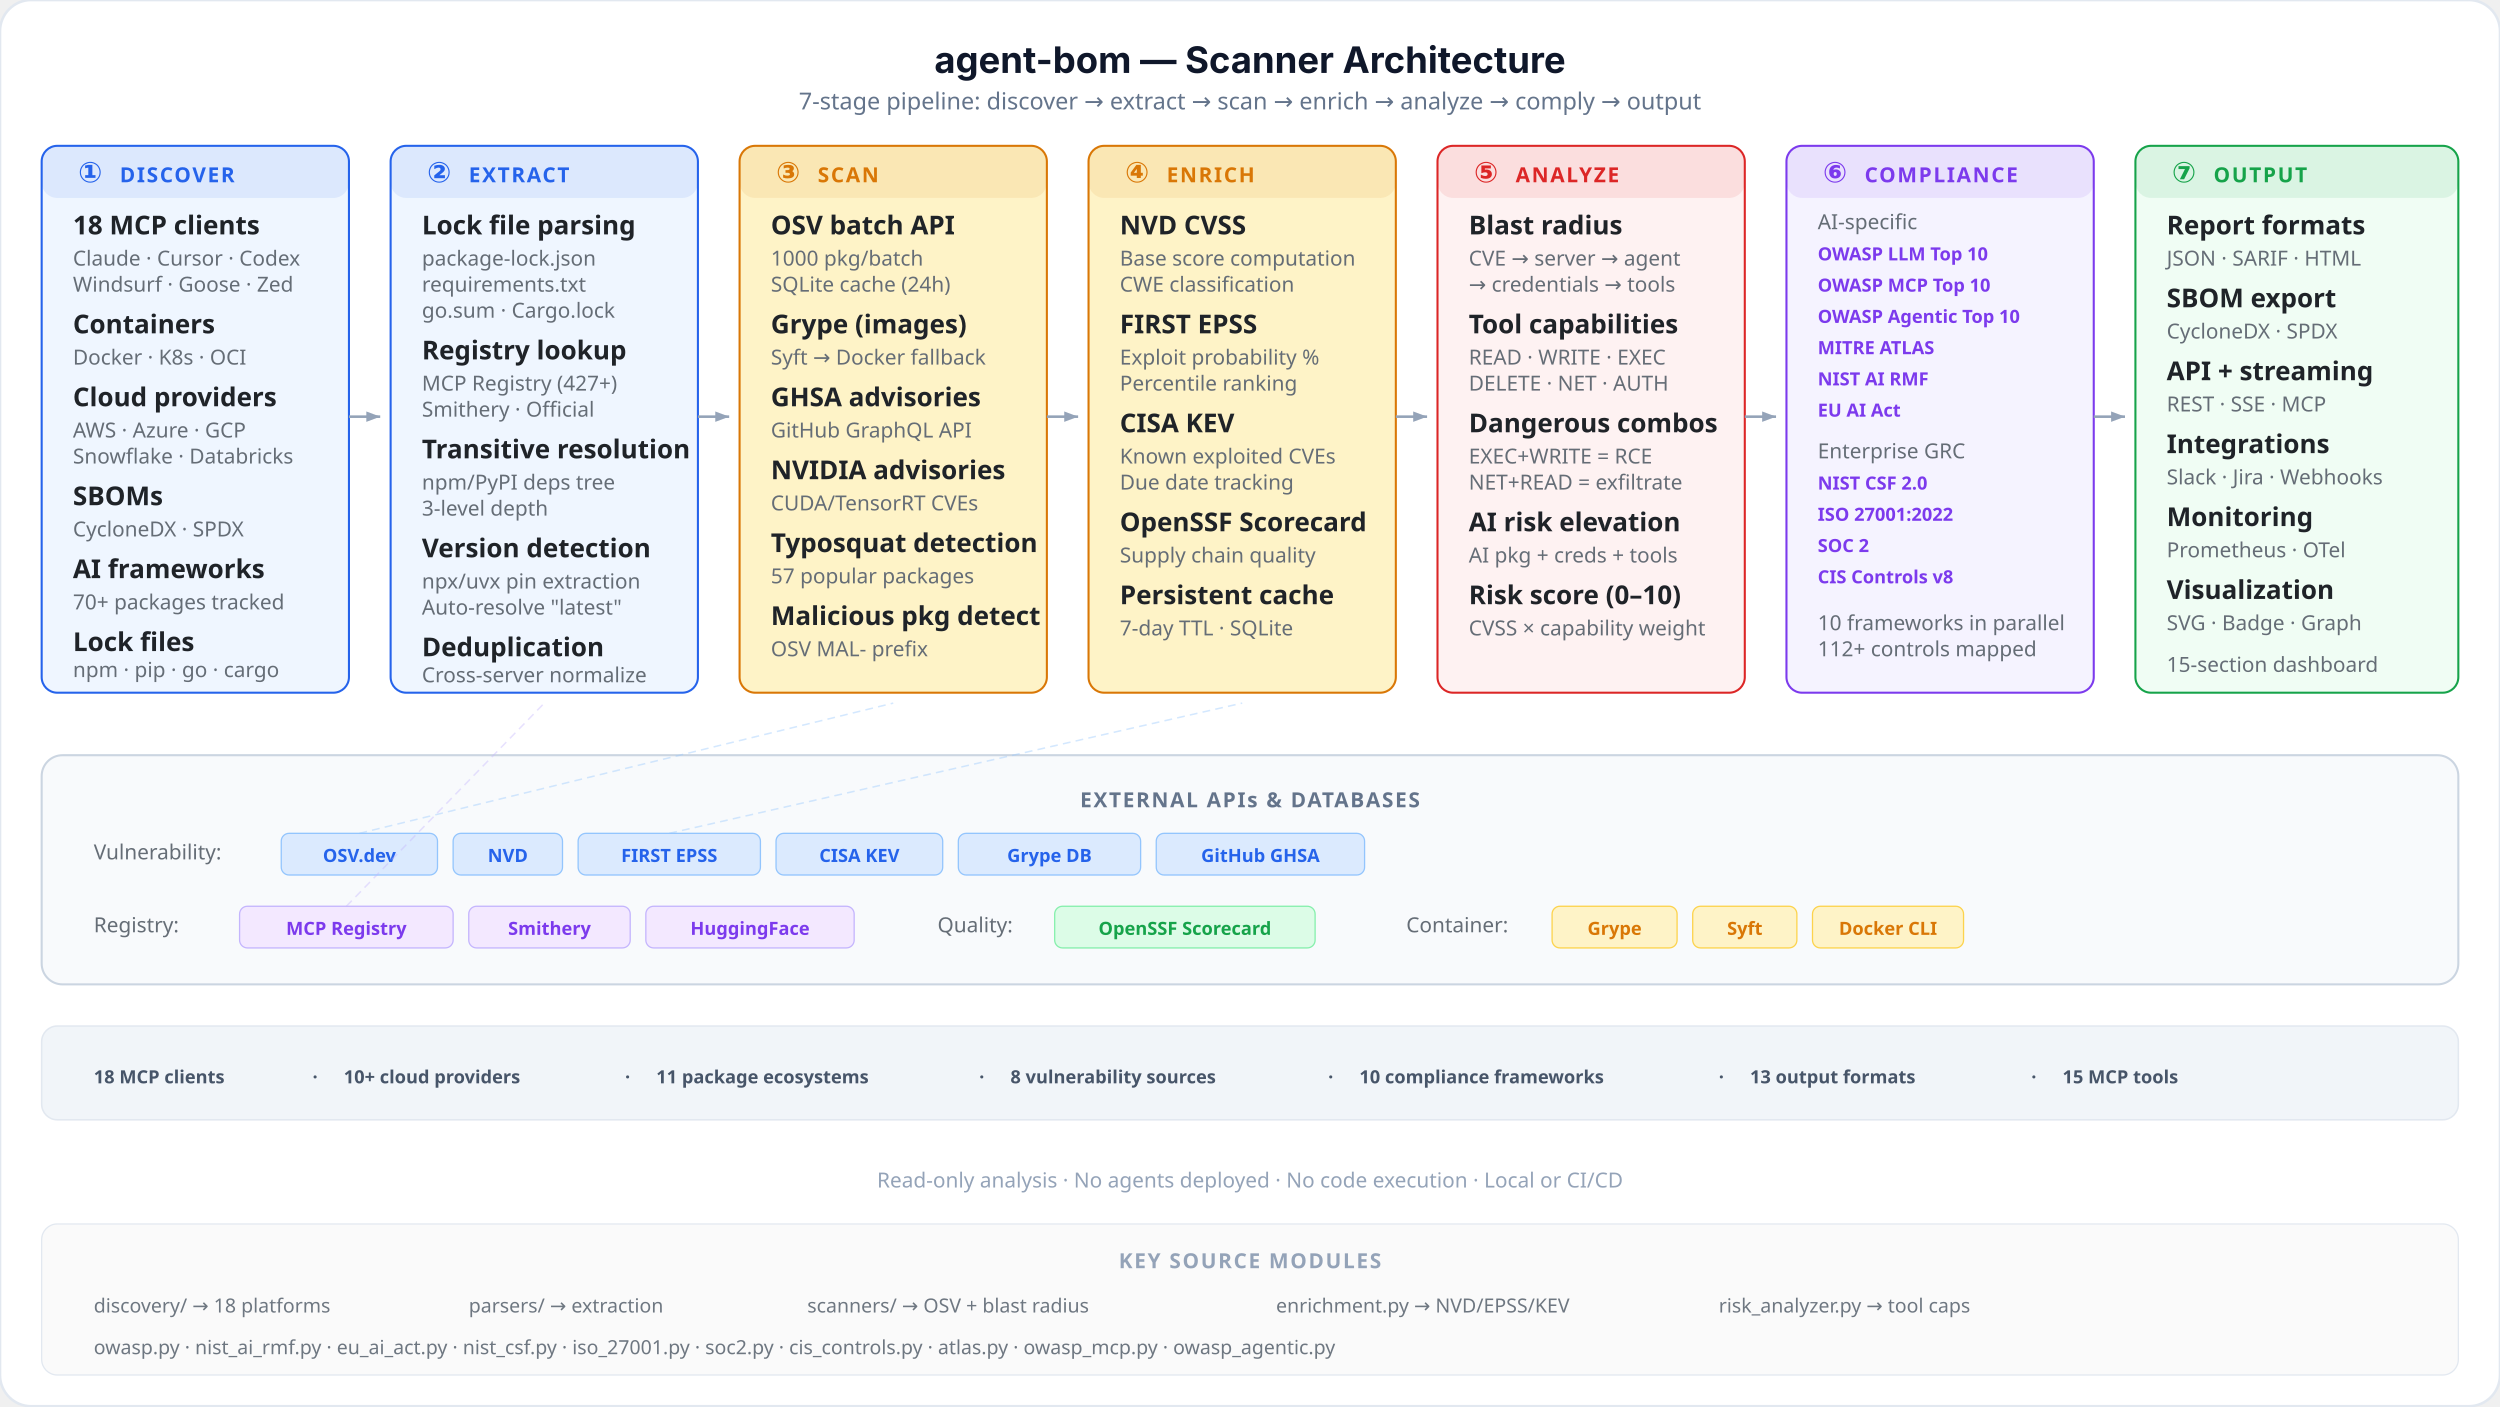
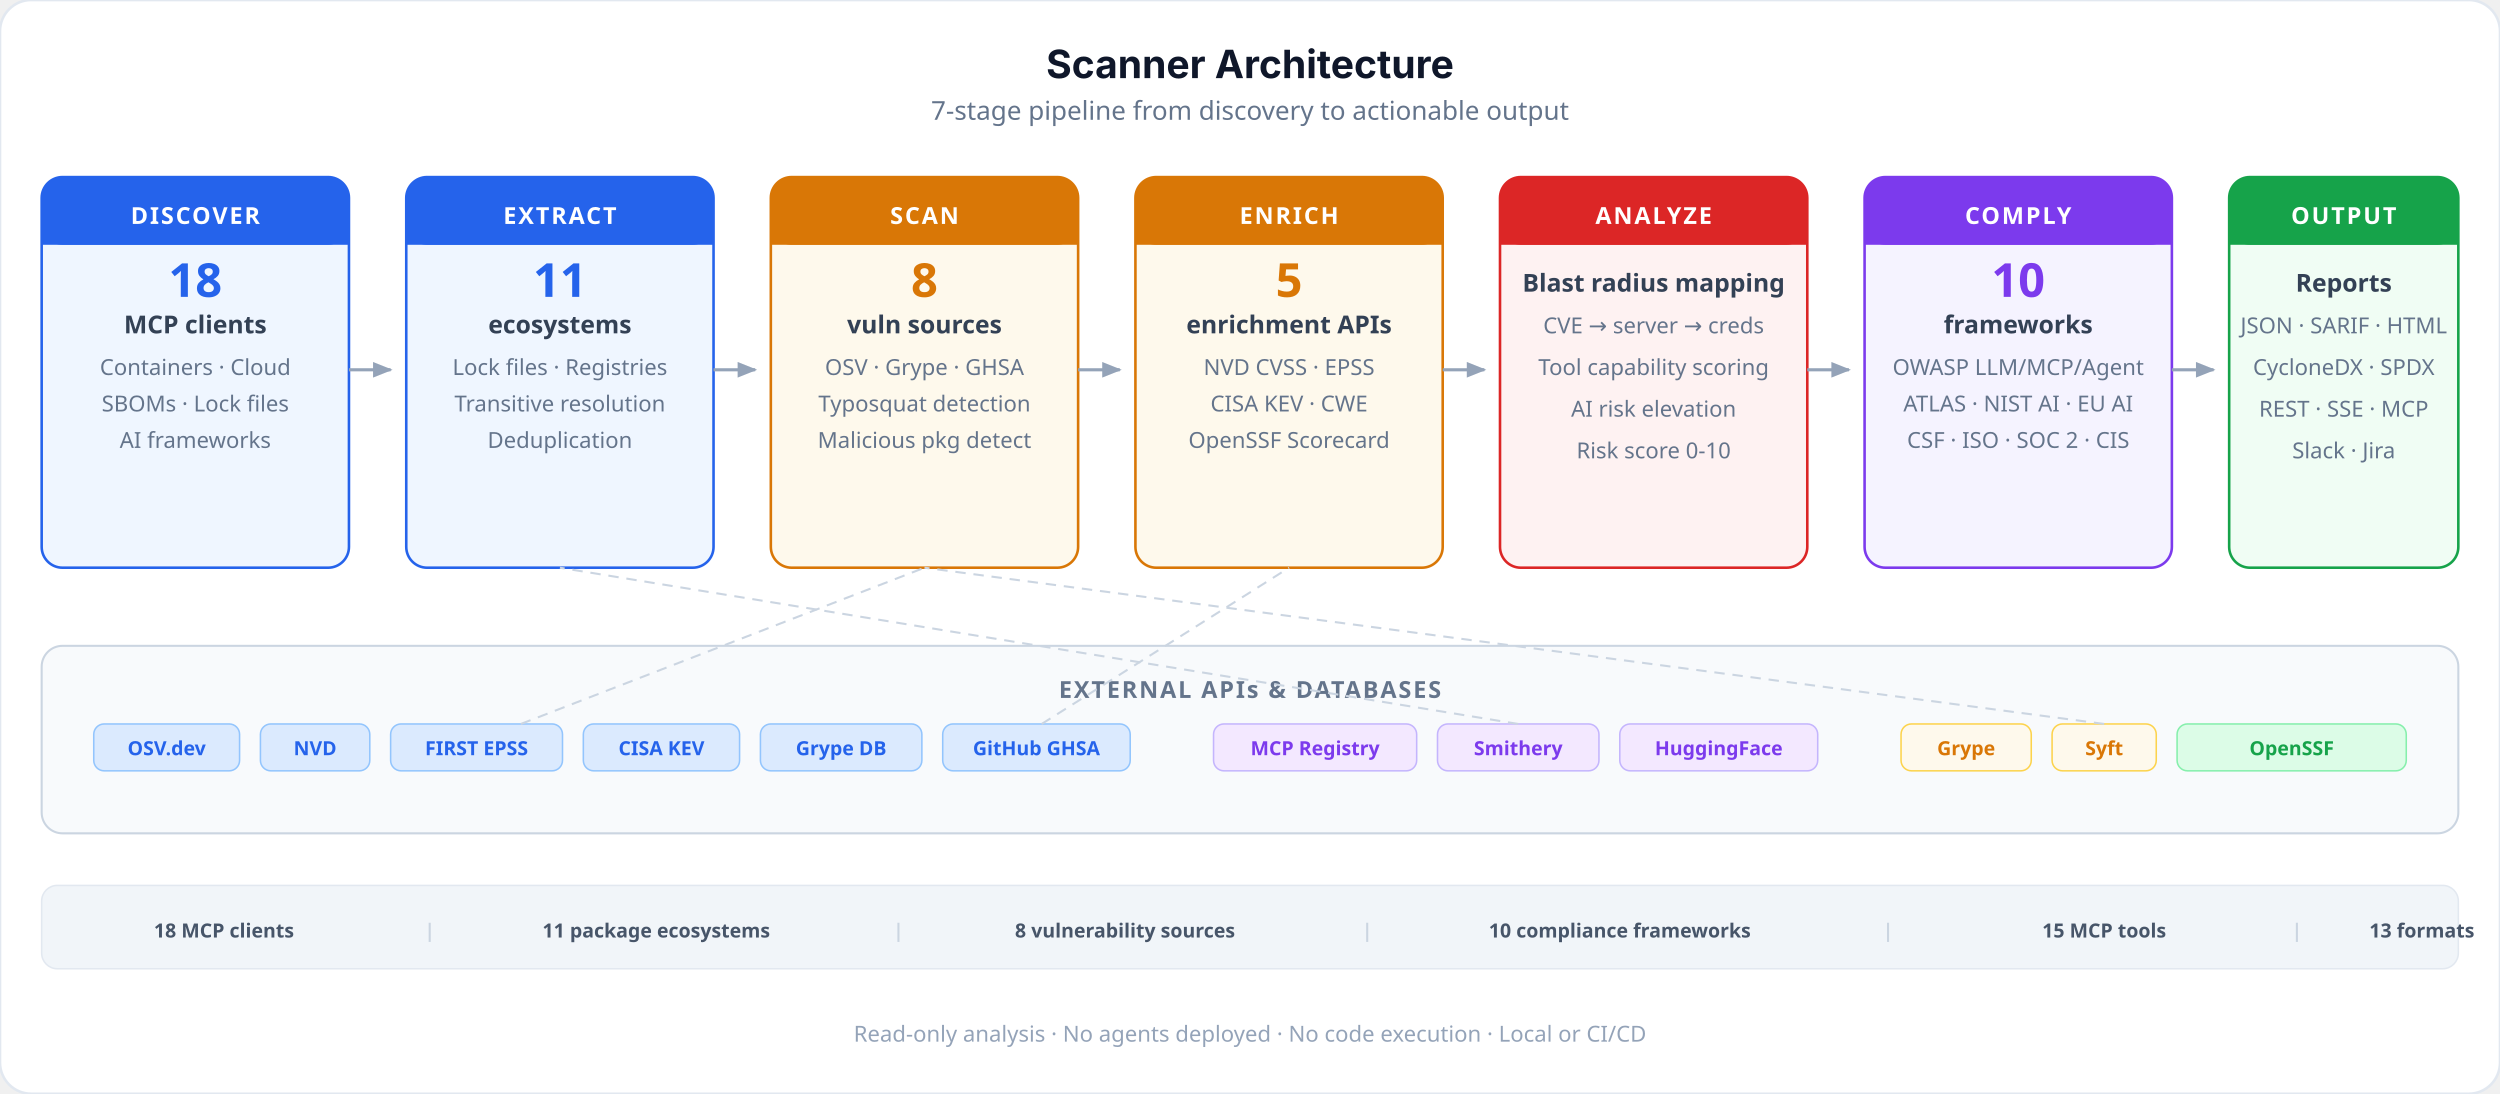
- <svg xmlns="http://www.w3.org/2000/svg" viewBox="0 0 960 540" fill="none">
+ <svg xmlns="http://www.w3.org/2000/svg" viewBox="0 0 960 420" fill="none">
  <style>
-     .title { font: 700 14px system-ui, -apple-system, sans-serif; fill: #0f172a; }
-     .subtitle { font: 400 9px system-ui, sans-serif; fill: #64748b; }
-     .phase { font: 700 8px system-ui, sans-serif; letter-spacing: 0.08em; }
-     .label { font: 600 10px system-ui, sans-serif; fill: #1f2328; }
-     .sub { font: 400 8px system-ui, sans-serif; fill: #656d76; }
-     .badge { font: 600 7px system-ui, sans-serif; }
-     .api-label { font: 500 7.5px system-ui, sans-serif; fill: #6e7781; }
-     .note { font: 400 8px system-ui, sans-serif; fill: #94a3b8; }
-     .num { font: 700 11px system-ui, sans-serif; }
+     .title { font: 700 15px system-ui, -apple-system, sans-serif; fill: #0f172a; }
+     .subtitle { font: 400 10px system-ui, sans-serif; fill: #64748b; }
+     .phase { font: 700 9px system-ui, sans-serif; letter-spacing: 0.08em; }
+     .label { font: 600 9.5px system-ui, sans-serif; fill: #334155; }
+     .sub { font: 400 8.5px system-ui, sans-serif; fill: #64748b; }
+     .badge { font: 600 7.5px system-ui, sans-serif; }
+     .note { font: 400 8.5px system-ui, sans-serif; fill: #94a3b8; }
+     .num { font: 700 18px system-ui, sans-serif; }
  </style>
  <defs>
-     <marker id="arrow" viewBox="0 0 8 6" refX="8" refY="3" markerWidth="6" markerHeight="4" orient="auto">
-       <path d="M0 0L8 3L0 6Z" fill="#94a3b8" />
+     <marker id="arr" viewBox="0 0 10 8" refX="9" refY="4" markerWidth="7" markerHeight="5" orient="auto">
+       <path d="M0 0L10 4L0 8Z" fill="#94a3b8" />
    </marker>
-     <marker id="arrow-b" viewBox="0 0 8 6" refX="8" refY="3" markerWidth="6" markerHeight="4" orient="auto">
-       <path d="M0 0L8 3L0 6Z" fill="#2563eb" />
-     </marker>
-     <marker id="arrow-p" viewBox="0 0 8 6" refX="8" refY="3" markerWidth="6" markerHeight="4" orient="auto">
-       <path d="M0 0L8 3L0 6Z" fill="#7c3aed" />
+     <marker id="arr-up" viewBox="0 0 8 10" refX="4" refY="0" markerWidth="6" markerHeight="7" orient="auto">
+       <path d="M0 10L4 0L8 10Z" fill="#cbd5e1" />
    </marker>
  </defs>
-   <rect width="960" height="540" rx="12" fill="#ffffff" stroke="#e2e8f0" stroke-width="1" />
-   <text x="480" y="28" text-anchor="middle" class="title">agent-bom — Scanner Architecture</text>
-   <text x="480" y="42" text-anchor="middle" class="subtitle">7-stage pipeline: discover → extract → scan → enrich → analyze → comply → output</text>
-   <rect x="16" y="56" width="118" height="210" rx="6" fill="#eff6ff" stroke="#2563eb" stroke-width="0.8" />
-   <rect x="16" y="56" width="118" height="20" rx="6" fill="#2563eb" opacity="0.1" />
-   <text x="30" y="70" class="num" fill="#2563eb">①</text>
-   <text x="46" y="70" class="phase" fill="#2563eb">DISCOVER</text>
-   <text x="28" y="90" class="label">18 MCP clients</text>
-   <text x="28" y="102" class="sub">Claude · Cursor · Codex</text>
-   <text x="28" y="112" class="sub">Windsurf · Goose · Zed</text>
-   <text x="28" y="128" class="label">Containers</text>
-   <text x="28" y="140" class="sub">Docker · K8s · OCI</text>
-   <text x="28" y="156" class="label">Cloud providers</text>
-   <text x="28" y="168" class="sub">AWS · Azure · GCP</text>
-   <text x="28" y="178" class="sub">Snowflake · Databricks</text>
-   <text x="28" y="194" class="label">SBOMs</text>
-   <text x="28" y="206" class="sub">CycloneDX · SPDX</text>
-   <text x="28" y="222" class="label">AI frameworks</text>
-   <text x="28" y="234" class="sub">70+ packages tracked</text>
-   <text x="28" y="250" class="label">Lock files</text>
-   <text x="28" y="260" class="sub">npm · pip · go · cargo</text>
-   <line x1="134" y1="160" x2="146" y2="160" stroke="#94a3b8" stroke-width="1" marker-end="url(#arrow)" />
-   <rect x="150" y="56" width="118" height="210" rx="6" fill="#eff6ff" stroke="#2563eb" stroke-width="0.8" />
-   <rect x="150" y="56" width="118" height="20" rx="6" fill="#2563eb" opacity="0.1" />
-   <text x="164" y="70" class="num" fill="#2563eb">②</text>
-   <text x="180" y="70" class="phase" fill="#2563eb">EXTRACT</text>
-   <text x="162" y="90" class="label">Lock file parsing</text>
-   <text x="162" y="102" class="sub">package-lock.json</text>
-   <text x="162" y="112" class="sub">requirements.txt</text>
-   <text x="162" y="122" class="sub">go.sum · Cargo.lock</text>
-   <text x="162" y="138" class="label">Registry lookup</text>
-   <text x="162" y="150" class="sub">MCP Registry (427+)</text>
-   <text x="162" y="160" class="sub">Smithery · Official</text>
-   <text x="162" y="176" class="label">Transitive resolution</text>
-   <text x="162" y="188" class="sub">npm/PyPI deps tree</text>
-   <text x="162" y="198" class="sub">3-level depth</text>
-   <text x="162" y="214" class="label">Version detection</text>
-   <text x="162" y="226" class="sub">npx/uvx pin extraction</text>
-   <text x="162" y="236" class="sub">Auto-resolve "latest"</text>
-   <text x="162" y="252" class="label">Deduplication</text>
-   <text x="162" y="262" class="sub">Cross-server normalize</text>
-   <line x1="268" y1="160" x2="280" y2="160" stroke="#94a3b8" stroke-width="1" marker-end="url(#arrow)" />
-   <rect x="284" y="56" width="118" height="210" rx="6" fill="#fef3c7" stroke="#d97706" stroke-width="0.8" />
-   <rect x="284" y="56" width="118" height="20" rx="6" fill="#d97706" opacity="0.1" />
-   <text x="298" y="70" class="num" fill="#d97706">③</text>
-   <text x="314" y="70" class="phase" fill="#d97706">SCAN</text>
-   <text x="296" y="90" class="label">OSV batch API</text>
-   <text x="296" y="102" class="sub">1000 pkg/batch</text>
-   <text x="296" y="112" class="sub">SQLite cache (24h)</text>
-   <text x="296" y="128" class="label">Grype (images)</text>
-   <text x="296" y="140" class="sub">Syft → Docker fallback</text>
-   <text x="296" y="156" class="label">GHSA advisories</text>
-   <text x="296" y="168" class="sub">GitHub GraphQL API</text>
-   <text x="296" y="184" class="label">NVIDIA advisories</text>
-   <text x="296" y="196" class="sub">CUDA/TensorRT CVEs</text>
-   <text x="296" y="212" class="label">Typosquat detection</text>
-   <text x="296" y="224" class="sub">57 popular packages</text>
-   <text x="296" y="240" class="label">Malicious pkg detect</text>
-   <text x="296" y="252" class="sub">OSV MAL- prefix</text>
-   <line x1="402" y1="160" x2="414" y2="160" stroke="#94a3b8" stroke-width="1" marker-end="url(#arrow)" />
-   <rect x="418" y="56" width="118" height="210" rx="6" fill="#fef3c7" stroke="#d97706" stroke-width="0.8" />
-   <rect x="418" y="56" width="118" height="20" rx="6" fill="#d97706" opacity="0.1" />
-   <text x="432" y="70" class="num" fill="#d97706">④</text>
-   <text x="448" y="70" class="phase" fill="#d97706">ENRICH</text>
-   <text x="430" y="90" class="label">NVD CVSS</text>
-   <text x="430" y="102" class="sub">Base score computation</text>
-   <text x="430" y="112" class="sub">CWE classification</text>
-   <text x="430" y="128" class="label">FIRST EPSS</text>
-   <text x="430" y="140" class="sub">Exploit probability %</text>
-   <text x="430" y="150" class="sub">Percentile ranking</text>
-   <text x="430" y="166" class="label">CISA KEV</text>
-   <text x="430" y="178" class="sub">Known exploited CVEs</text>
-   <text x="430" y="188" class="sub">Due date tracking</text>
-   <text x="430" y="204" class="label">OpenSSF Scorecard</text>
-   <text x="430" y="216" class="sub">Supply chain quality</text>
-   <text x="430" y="232" class="label">Persistent cache</text>
-   <text x="430" y="244" class="sub">7-day TTL · SQLite</text>
-   <line x1="536" y1="160" x2="548" y2="160" stroke="#94a3b8" stroke-width="1" marker-end="url(#arrow)" />
-   <rect x="552" y="56" width="118" height="210" rx="6" fill="#fef2f2" stroke="#dc2626" stroke-width="0.8" />
-   <rect x="552" y="56" width="118" height="20" rx="6" fill="#dc2626" opacity="0.1" />
-   <text x="566" y="70" class="num" fill="#dc2626">⑤</text>
-   <text x="582" y="70" class="phase" fill="#dc2626">ANALYZE</text>
-   <text x="564" y="90" class="label">Blast radius</text>
-   <text x="564" y="102" class="sub">CVE → server → agent</text>
-   <text x="564" y="112" class="sub">→ credentials → tools</text>
-   <text x="564" y="128" class="label">Tool capabilities</text>
-   <text x="564" y="140" class="sub">READ · WRITE · EXEC</text>
-   <text x="564" y="150" class="sub">DELETE · NET · AUTH</text>
-   <text x="564" y="166" class="label">Dangerous combos</text>
-   <text x="564" y="178" class="sub">EXEC+WRITE = RCE</text>
-   <text x="564" y="188" class="sub">NET+READ = exfiltrate</text>
-   <text x="564" y="204" class="label">AI risk elevation</text>
-   <text x="564" y="216" class="sub">AI pkg + creds + tools</text>
-   <text x="564" y="232" class="label">Risk score (0–10)</text>
-   <text x="564" y="244" class="sub">CVSS × capability weight</text>
-   <line x1="670" y1="160" x2="682" y2="160" stroke="#94a3b8" stroke-width="1" marker-end="url(#arrow)" />
-   <rect x="686" y="56" width="118" height="210" rx="6" fill="#f5f3ff" stroke="#7c3aed" stroke-width="0.8" />
-   <rect x="686" y="56" width="118" height="20" rx="6" fill="#7c3aed" opacity="0.1" />
-   <text x="700" y="70" class="num" fill="#7c3aed">⑥</text>
-   <text x="716" y="70" class="phase" fill="#7c3aed">COMPLIANCE</text>
-   <text x="698" y="88" class="sub" fill="#7c3aed">AI-specific</text>
-   <text x="698" y="100" class="badge" fill="#7c3aed">OWASP LLM Top 10</text>
-   <text x="698" y="112" class="badge" fill="#7c3aed">OWASP MCP Top 10</text>
-   <text x="698" y="124" class="badge" fill="#7c3aed">OWASP Agentic Top 10</text>
-   <text x="698" y="136" class="badge" fill="#7c3aed">MITRE ATLAS</text>
-   <text x="698" y="148" class="badge" fill="#7c3aed">NIST AI RMF</text>
-   <text x="698" y="160" class="badge" fill="#7c3aed">EU AI Act</text>
-   <text x="698" y="176" class="sub" fill="#7c3aed">Enterprise GRC</text>
-   <text x="698" y="188" class="badge" fill="#7c3aed">NIST CSF 2.0</text>
-   <text x="698" y="200" class="badge" fill="#7c3aed">ISO 27001:2022</text>
-   <text x="698" y="212" class="badge" fill="#7c3aed">SOC 2</text>
-   <text x="698" y="224" class="badge" fill="#7c3aed">CIS Controls v8</text>
-   <text x="698" y="242" class="sub">10 frameworks in parallel</text>
-   <text x="698" y="252" class="sub">112+ controls mapped</text>
-   <line x1="804" y1="160" x2="816" y2="160" stroke="#94a3b8" stroke-width="1" marker-end="url(#arrow)" />
-   <rect x="820" y="56" width="124" height="210" rx="6" fill="#f0fdf4" stroke="#16a34a" stroke-width="0.8" />
-   <rect x="820" y="56" width="124" height="20" rx="6" fill="#16a34a" opacity="0.1" />
-   <text x="834" y="70" class="num" fill="#16a34a">⑦</text>
-   <text x="850" y="70" class="phase" fill="#16a34a">OUTPUT</text>
-   <text x="832" y="90" class="label">Report formats</text>
-   <text x="832" y="102" class="sub">JSON · SARIF · HTML</text>
-   <text x="832" y="118" class="label">SBOM export</text>
-   <text x="832" y="130" class="sub">CycloneDX · SPDX</text>
-   <text x="832" y="146" class="label">API + streaming</text>
-   <text x="832" y="158" class="sub">REST · SSE · MCP</text>
-   <text x="832" y="174" class="label">Integrations</text>
-   <text x="832" y="186" class="sub">Slack · Jira · Webhooks</text>
-   <text x="832" y="202" class="label">Monitoring</text>
-   <text x="832" y="214" class="sub">Prometheus · OTel</text>
-   <text x="832" y="230" class="label">Visualization</text>
-   <text x="832" y="242" class="sub">SVG · Badge · Graph</text>
-   <text x="832" y="258" class="sub">15-section dashboard</text>
-   <rect x="16" y="290" width="928" height="88" rx="8" fill="#f8fafc" stroke="#cbd5e1" stroke-width="0.8" />
-   <text x="480" y="310" text-anchor="middle" class="phase" fill="#64748b">EXTERNAL APIs &amp; DATABASES</text>
-   <text x="36" y="330" class="sub" fill="#475569">Vulnerability:</text>
-   <rect x="108" y="320" width="60" height="16" rx="3" fill="#dbeafe" stroke="#93c5fd" stroke-width="0.5" />
-   <text x="138" y="331" text-anchor="middle" class="badge" fill="#2563eb">OSV.dev</text>
-   <rect x="174" y="320" width="42" height="16" rx="3" fill="#dbeafe" stroke="#93c5fd" stroke-width="0.5" />
-   <text x="195" y="331" text-anchor="middle" class="badge" fill="#2563eb">NVD</text>
-   <rect x="222" y="320" width="70" height="16" rx="3" fill="#dbeafe" stroke="#93c5fd" stroke-width="0.5" />
-   <text x="257" y="331" text-anchor="middle" class="badge" fill="#2563eb">FIRST EPSS</text>
-   <rect x="298" y="320" width="64" height="16" rx="3" fill="#dbeafe" stroke="#93c5fd" stroke-width="0.5" />
-   <text x="330" y="331" text-anchor="middle" class="badge" fill="#2563eb">CISA KEV</text>
-   <rect x="368" y="320" width="70" height="16" rx="3" fill="#dbeafe" stroke="#93c5fd" stroke-width="0.5" />
-   <text x="403" y="331" text-anchor="middle" class="badge" fill="#2563eb">Grype DB</text>
-   <rect x="444" y="320" width="80" height="16" rx="3" fill="#dbeafe" stroke="#93c5fd" stroke-width="0.5" />
-   <text x="484" y="331" text-anchor="middle" class="badge" fill="#2563eb">GitHub GHSA</text>
-   <text x="36" y="358" class="sub" fill="#475569">Registry:</text>
-   <rect x="92" y="348" width="82" height="16" rx="3" fill="#f3e8ff" stroke="#c4b5fd" stroke-width="0.5" />
-   <text x="133" y="359" text-anchor="middle" class="badge" fill="#7c3aed">MCP Registry</text>
-   <rect x="180" y="348" width="62" height="16" rx="3" fill="#f3e8ff" stroke="#c4b5fd" stroke-width="0.5" />
-   <text x="211" y="359" text-anchor="middle" class="badge" fill="#7c3aed">Smithery</text>
-   <rect x="248" y="348" width="80" height="16" rx="3" fill="#f3e8ff" stroke="#c4b5fd" stroke-width="0.5" />
-   <text x="288" y="359" text-anchor="middle" class="badge" fill="#7c3aed">HuggingFace</text>
-   <text x="360" y="358" class="sub" fill="#475569">Quality:</text>
-   <rect x="405" y="348" width="100" height="16" rx="3" fill="#dcfce7" stroke="#86efac" stroke-width="0.5" />
-   <text x="455" y="359" text-anchor="middle" class="badge" fill="#16a34a">OpenSSF Scorecard</text>
-   <text x="540" y="358" class="sub" fill="#475569">Container:</text>
-   <rect x="596" y="348" width="48" height="16" rx="3" fill="#fef3c7" stroke="#fcd34d" stroke-width="0.5" />
-   <text x="620" y="359" text-anchor="middle" class="badge" fill="#d97706">Grype</text>
-   <rect x="650" y="348" width="40" height="16" rx="3" fill="#fef3c7" stroke="#fcd34d" stroke-width="0.5" />
-   <text x="670" y="359" text-anchor="middle" class="badge" fill="#d97706">Syft</text>
-   <rect x="696" y="348" width="58" height="16" rx="3" fill="#fef3c7" stroke="#fcd34d" stroke-width="0.5" />
-   <text x="725" y="359" text-anchor="middle" class="badge" fill="#d97706">Docker CLI</text>
-   <line x1="138" y1="320" x2="343" y2="270" stroke="#93c5fd" stroke-width="0.6" stroke-dasharray="3 2" opacity="0.4" />
-   <line x1="257" y1="320" x2="477" y2="270" stroke="#93c5fd" stroke-width="0.6" stroke-dasharray="3 2" opacity="0.4" />
-   <line x1="133" y1="348" x2="209" y2="270" stroke="#c4b5fd" stroke-width="0.6" stroke-dasharray="3 2" opacity="0.4" />
-   <rect x="16" y="394" width="928" height="36" rx="6" fill="#f1f5f9" stroke="#e2e8f0" stroke-width="0.6" />
-   <text x="36" y="416" class="badge" fill="#475569">18 MCP clients</text>
-   <text x="120" y="416" class="badge" fill="#475569">·</text>
-   <text x="132" y="416" class="badge" fill="#475569">10+ cloud providers</text>
-   <text x="240" y="416" class="badge" fill="#475569">·</text>
-   <text x="252" y="416" class="badge" fill="#475569">11 package ecosystems</text>
-   <text x="376" y="416" class="badge" fill="#475569">·</text>
-   <text x="388" y="416" class="badge" fill="#475569">8 vulnerability sources</text>
-   <text x="510" y="416" class="badge" fill="#475569">·</text>
-   <text x="522" y="416" class="badge" fill="#475569">10 compliance frameworks</text>
-   <text x="660" y="416" class="badge" fill="#475569">·</text>
-   <text x="672" y="416" class="badge" fill="#475569">13 output formats</text>
-   <text x="780" y="416" class="badge" fill="#475569">·</text>
-   <text x="792" y="416" class="badge" fill="#475569">15 MCP tools</text>
-   <text x="480" y="456" text-anchor="middle" class="note">Read-only analysis · No agents deployed · No code execution · Local or CI/CD</text>
-   <rect x="16" y="470" width="928" height="58" rx="6" fill="#fafafa" stroke="#e2e8f0" stroke-width="0.5" />
-   <text x="480" y="487" text-anchor="middle" class="phase" fill="#94a3b8">KEY SOURCE MODULES</text>
-   <text x="36" y="504" class="api-label">discovery/ → 18 platforms</text>
-   <text x="180" y="504" class="api-label">parsers/ → extraction</text>
-   <text x="310" y="504" class="api-label">scanners/ → OSV + blast radius</text>
-   <text x="490" y="504" class="api-label">enrichment.py → NVD/EPSS/KEV</text>
-   <text x="660" y="504" class="api-label">risk_analyzer.py → tool caps</text>
-   <text x="36" y="520" class="api-label">owasp.py · nist_ai_rmf.py · eu_ai_act.py · nist_csf.py · iso_27001.py · soc2.py · cis_controls.py · atlas.py · owasp_mcp.py · owasp_agentic.py</text>
+   <rect width="960" height="420" rx="12" fill="#ffffff" stroke="#e2e8f0" stroke-width="1" />
+   <text x="480" y="30" text-anchor="middle" class="title">Scanner Architecture</text>
+   <text x="480" y="46" text-anchor="middle" class="subtitle">7-stage pipeline from discovery to actionable output</text>
+   <rect x="16" y="68" width="118" height="150" rx="8" fill="#eff6ff" stroke="#2563eb" stroke-width="1" />
+   <rect x="16" y="68" width="118" height="26" rx="8" fill="#2563eb" />
+   <rect x="16" y="82" width="118" height="12" fill="#2563eb" />
+   <text x="75" y="86" text-anchor="middle" class="phase" fill="#ffffff">DISCOVER</text>
+   <text x="75" y="114" text-anchor="middle" class="num" fill="#2563eb">18</text>
+   <text x="75" y="128" text-anchor="middle" class="label">MCP clients</text>
+   <text x="75" y="144" text-anchor="middle" class="sub">Containers · Cloud</text>
+   <text x="75" y="158" text-anchor="middle" class="sub">SBOMs · Lock files</text>
+   <text x="75" y="172" text-anchor="middle" class="sub">AI frameworks</text>
+   <line x1="134" y1="142" x2="150" y2="142" stroke="#94a3b8" stroke-width="1.2" marker-end="url(#arr)" />
+   <rect x="156" y="68" width="118" height="150" rx="8" fill="#eff6ff" stroke="#2563eb" stroke-width="1" />
+   <rect x="156" y="68" width="118" height="26" rx="8" fill="#2563eb" />
+   <rect x="156" y="82" width="118" height="12" fill="#2563eb" />
+   <text x="215" y="86" text-anchor="middle" class="phase" fill="#ffffff">EXTRACT</text>
+   <text x="215" y="114" text-anchor="middle" class="num" fill="#2563eb">11</text>
+   <text x="215" y="128" text-anchor="middle" class="label">ecosystems</text>
+   <text x="215" y="144" text-anchor="middle" class="sub">Lock files · Registries</text>
+   <text x="215" y="158" text-anchor="middle" class="sub">Transitive resolution</text>
+   <text x="215" y="172" text-anchor="middle" class="sub">Deduplication</text>
+   <line x1="274" y1="142" x2="290" y2="142" stroke="#94a3b8" stroke-width="1.2" marker-end="url(#arr)" />
+   <rect x="296" y="68" width="118" height="150" rx="8" fill="#fef9ec" stroke="#d97706" stroke-width="1" />
+   <rect x="296" y="68" width="118" height="26" rx="8" fill="#d97706" />
+   <rect x="296" y="82" width="118" height="12" fill="#d97706" />
+   <text x="355" y="86" text-anchor="middle" class="phase" fill="#ffffff">SCAN</text>
+   <text x="355" y="114" text-anchor="middle" class="num" fill="#d97706">8</text>
+   <text x="355" y="128" text-anchor="middle" class="label">vuln sources</text>
+   <text x="355" y="144" text-anchor="middle" class="sub">OSV · Grype · GHSA</text>
+   <text x="355" y="158" text-anchor="middle" class="sub">Typosquat detection</text>
+   <text x="355" y="172" text-anchor="middle" class="sub">Malicious pkg detect</text>
+   <line x1="414" y1="142" x2="430" y2="142" stroke="#94a3b8" stroke-width="1.2" marker-end="url(#arr)" />
+   <rect x="436" y="68" width="118" height="150" rx="8" fill="#fef9ec" stroke="#d97706" stroke-width="1" />
+   <rect x="436" y="68" width="118" height="26" rx="8" fill="#d97706" />
+   <rect x="436" y="82" width="118" height="12" fill="#d97706" />
+   <text x="495" y="86" text-anchor="middle" class="phase" fill="#ffffff">ENRICH</text>
+   <text x="495" y="114" text-anchor="middle" class="num" fill="#d97706">5</text>
+   <text x="495" y="128" text-anchor="middle" class="label">enrichment APIs</text>
+   <text x="495" y="144" text-anchor="middle" class="sub">NVD CVSS · EPSS</text>
+   <text x="495" y="158" text-anchor="middle" class="sub">CISA KEV · CWE</text>
+   <text x="495" y="172" text-anchor="middle" class="sub">OpenSSF Scorecard</text>
+   <line x1="554" y1="142" x2="570" y2="142" stroke="#94a3b8" stroke-width="1.2" marker-end="url(#arr)" />
+   <rect x="576" y="68" width="118" height="150" rx="8" fill="#fef2f2" stroke="#dc2626" stroke-width="1" />
+   <rect x="576" y="68" width="118" height="26" rx="8" fill="#dc2626" />
+   <rect x="576" y="82" width="118" height="12" fill="#dc2626" />
+   <text x="635" y="86" text-anchor="middle" class="phase" fill="#ffffff">ANALYZE</text>
+   <text x="635" y="112" text-anchor="middle" class="label">Blast radius mapping</text>
+   <text x="635" y="128" text-anchor="middle" class="sub">CVE → server → creds</text>
+   <text x="635" y="144" text-anchor="middle" class="sub">Tool capability scoring</text>
+   <text x="635" y="160" text-anchor="middle" class="sub">AI risk elevation</text>
+   <text x="635" y="176" text-anchor="middle" class="sub">Risk score 0-10</text>
+   <line x1="694" y1="142" x2="710" y2="142" stroke="#94a3b8" stroke-width="1.2" marker-end="url(#arr)" />
+   <rect x="716" y="68" width="118" height="150" rx="8" fill="#f5f3ff" stroke="#7c3aed" stroke-width="1" />
+   <rect x="716" y="68" width="118" height="26" rx="8" fill="#7c3aed" />
+   <rect x="716" y="82" width="118" height="12" fill="#7c3aed" />
+   <text x="775" y="86" text-anchor="middle" class="phase" fill="#ffffff">COMPLY</text>
+   <text x="775" y="114" text-anchor="middle" class="num" fill="#7c3aed">10</text>
+   <text x="775" y="128" text-anchor="middle" class="label">frameworks</text>
+   <text x="775" y="144" text-anchor="middle" class="sub">OWASP LLM/MCP/Agent</text>
+   <text x="775" y="158" text-anchor="middle" class="sub">ATLAS · NIST AI · EU AI</text>
+   <text x="775" y="172" text-anchor="middle" class="sub">CSF · ISO · SOC 2 · CIS</text>
+   <line x1="834" y1="142" x2="850" y2="142" stroke="#94a3b8" stroke-width="1.2" marker-end="url(#arr)" />
+   <rect x="856" y="68" width="88" height="150" rx="8" fill="#f0fdf4" stroke="#16a34a" stroke-width="1" />
+   <rect x="856" y="68" width="88" height="26" rx="8" fill="#16a34a" />
+   <rect x="856" y="82" width="88" height="12" fill="#16a34a" />
+   <text x="900" y="86" text-anchor="middle" class="phase" fill="#ffffff">OUTPUT</text>
+   <text x="900" y="112" text-anchor="middle" class="label">Reports</text>
+   <text x="900" y="128" text-anchor="middle" class="sub">JSON · SARIF · HTML</text>
+   <text x="900" y="144" text-anchor="middle" class="sub">CycloneDX · SPDX</text>
+   <text x="900" y="160" text-anchor="middle" class="sub">REST · SSE · MCP</text>
+   <text x="900" y="176" text-anchor="middle" class="sub">Slack · Jira</text>
+   <rect x="16" y="248" width="928" height="72" rx="8" fill="#f8fafc" stroke="#cbd5e1" stroke-width="0.8" />
+   <text x="480" y="268" text-anchor="middle" class="phase" fill="#64748b">EXTERNAL APIs &amp; DATABASES</text>
+   <rect x="36" y="278" width="56" height="18" rx="4" fill="#dbeafe" stroke="#93c5fd" stroke-width="0.6" />
+   <text x="64" y="290" text-anchor="middle" class="badge" fill="#2563eb">OSV.dev</text>
+   <rect x="100" y="278" width="42" height="18" rx="4" fill="#dbeafe" stroke="#93c5fd" stroke-width="0.6" />
+   <text x="121" y="290" text-anchor="middle" class="badge" fill="#2563eb">NVD</text>
+   <rect x="150" y="278" width="66" height="18" rx="4" fill="#dbeafe" stroke="#93c5fd" stroke-width="0.6" />
+   <text x="183" y="290" text-anchor="middle" class="badge" fill="#2563eb">FIRST EPSS</text>
+   <rect x="224" y="278" width="60" height="18" rx="4" fill="#dbeafe" stroke="#93c5fd" stroke-width="0.6" />
+   <text x="254" y="290" text-anchor="middle" class="badge" fill="#2563eb">CISA KEV</text>
+   <rect x="292" y="278" width="62" height="18" rx="4" fill="#dbeafe" stroke="#93c5fd" stroke-width="0.6" />
+   <text x="323" y="290" text-anchor="middle" class="badge" fill="#2563eb">Grype DB</text>
+   <rect x="362" y="278" width="72" height="18" rx="4" fill="#dbeafe" stroke="#93c5fd" stroke-width="0.6" />
+   <text x="398" y="290" text-anchor="middle" class="badge" fill="#2563eb">GitHub GHSA</text>
+   <rect x="466" y="278" width="78" height="18" rx="4" fill="#f3e8ff" stroke="#c4b5fd" stroke-width="0.6" />
+   <text x="505" y="290" text-anchor="middle" class="badge" fill="#7c3aed">MCP Registry</text>
+   <rect x="552" y="278" width="62" height="18" rx="4" fill="#f3e8ff" stroke="#c4b5fd" stroke-width="0.6" />
+   <text x="583" y="290" text-anchor="middle" class="badge" fill="#7c3aed">Smithery</text>
+   <rect x="622" y="278" width="76" height="18" rx="4" fill="#f3e8ff" stroke="#c4b5fd" stroke-width="0.6" />
+   <text x="660" y="290" text-anchor="middle" class="badge" fill="#7c3aed">HuggingFace</text>
+   <rect x="730" y="278" width="50" height="18" rx="4" fill="#fef9ec" stroke="#fcd34d" stroke-width="0.6" />
+   <text x="755" y="290" text-anchor="middle" class="badge" fill="#d97706">Grype</text>
+   <rect x="788" y="278" width="40" height="18" rx="4" fill="#fef9ec" stroke="#fcd34d" stroke-width="0.6" />
+   <text x="808" y="290" text-anchor="middle" class="badge" fill="#d97706">Syft</text>
+   <rect x="836" y="278" width="88" height="18" rx="4" fill="#dcfce7" stroke="#86efac" stroke-width="0.6" />
+   <text x="880" y="290" text-anchor="middle" class="badge" fill="#16a34a">OpenSSF</text>
+   <line x1="200" y1="278" x2="355" y2="218" stroke="#cbd5e1" stroke-width="0.8" stroke-dasharray="4 3" />
+   <line x1="400" y1="278" x2="495" y2="218" stroke="#cbd5e1" stroke-width="0.8" stroke-dasharray="4 3" />
+   <line x1="583" y1="278" x2="215" y2="218" stroke="#cbd5e1" stroke-width="0.8" stroke-dasharray="4 3" />
+   <line x1="808" y1="278" x2="355" y2="218" stroke="#cbd5e1" stroke-width="0.8" stroke-dasharray="4 3" />
+   <rect x="16" y="340" width="928" height="32" rx="6" fill="#f1f5f9" stroke="#e2e8f0" stroke-width="0.6" />
+   <text x="86" y="360" text-anchor="middle" class="badge" fill="#475569">18 MCP clients</text>
+   <text x="165" y="360" text-anchor="middle" class="badge" fill="#cbd5e1">|</text>
+   <text x="252" y="360" text-anchor="middle" class="badge" fill="#475569">11 package ecosystems</text>
+   <text x="345" y="360" text-anchor="middle" class="badge" fill="#cbd5e1">|</text>
+   <text x="432" y="360" text-anchor="middle" class="badge" fill="#475569">8 vulnerability sources</text>
+   <text x="525" y="360" text-anchor="middle" class="badge" fill="#cbd5e1">|</text>
+   <text x="622" y="360" text-anchor="middle" class="badge" fill="#475569">10 compliance frameworks</text>
+   <text x="725" y="360" text-anchor="middle" class="badge" fill="#cbd5e1">|</text>
+   <text x="808" y="360" text-anchor="middle" class="badge" fill="#475569">15 MCP tools</text>
+   <text x="882" y="360" text-anchor="middle" class="badge" fill="#cbd5e1">|</text>
+   <text x="930" y="360" text-anchor="middle" class="badge" fill="#475569">13 formats</text>
+   <text x="480" y="400" text-anchor="middle" class="note">Read-only analysis · No agents deployed · No code execution · Local or CI/CD</text>
</svg>
